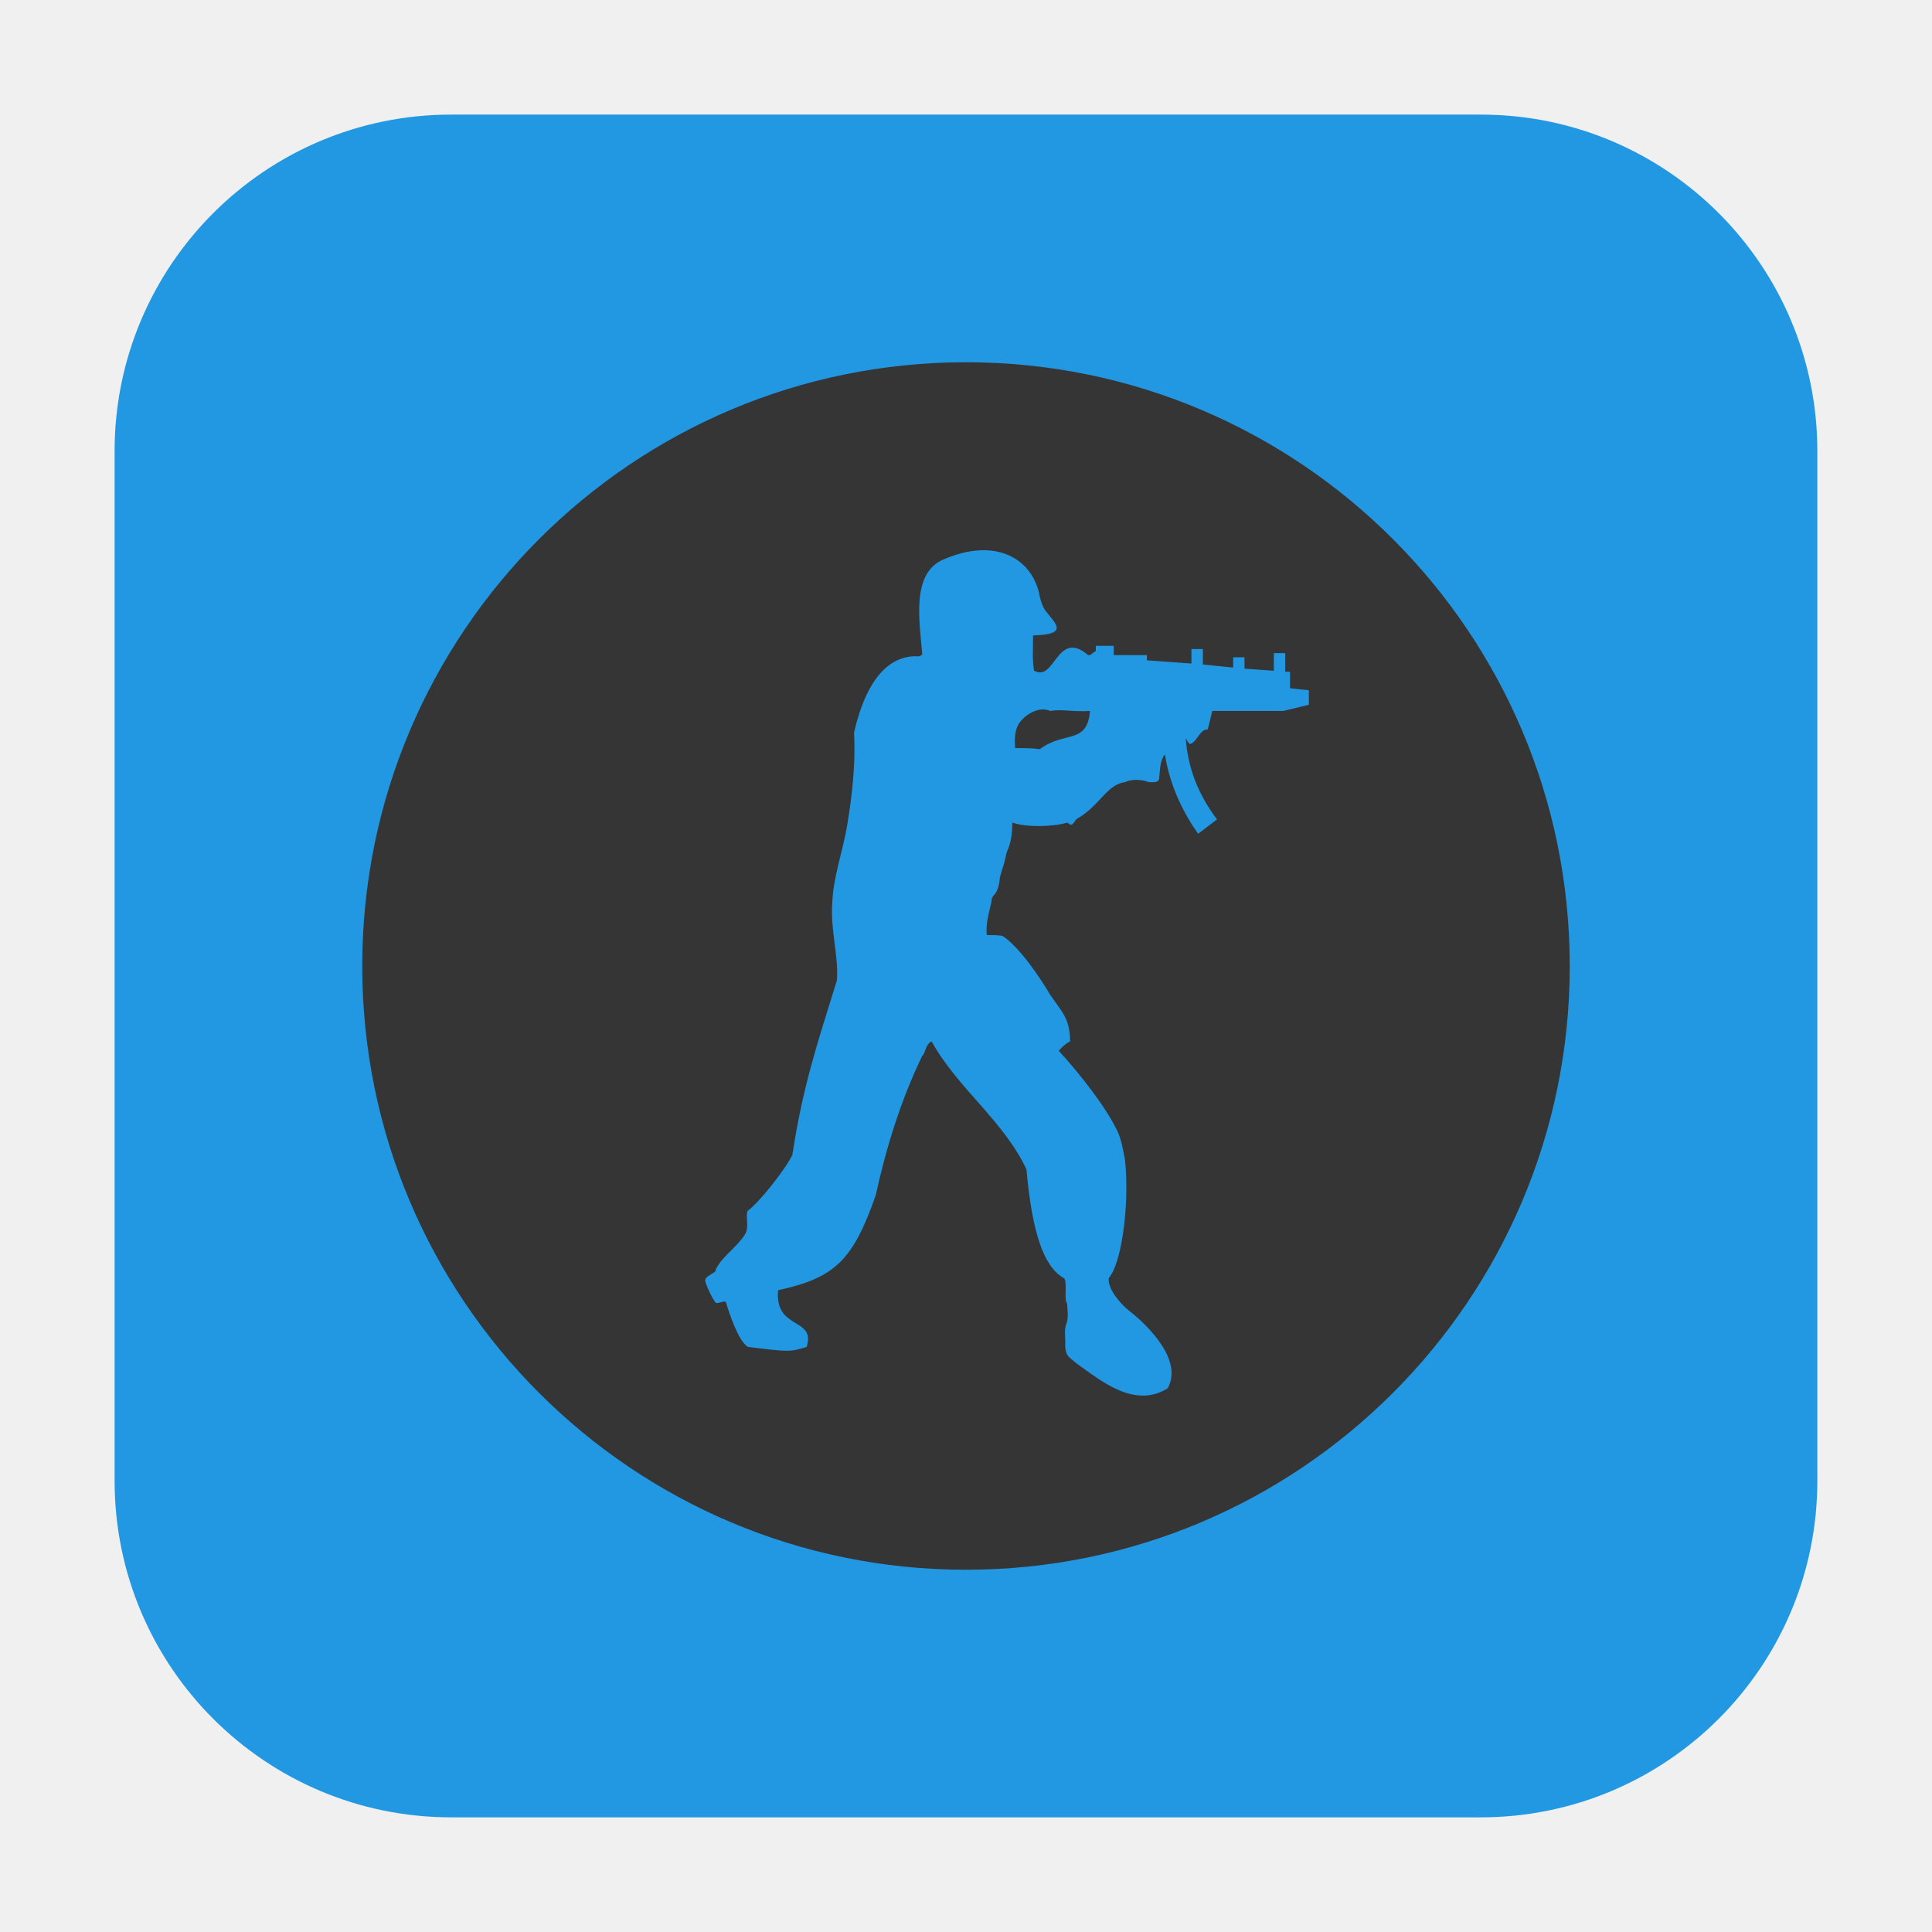
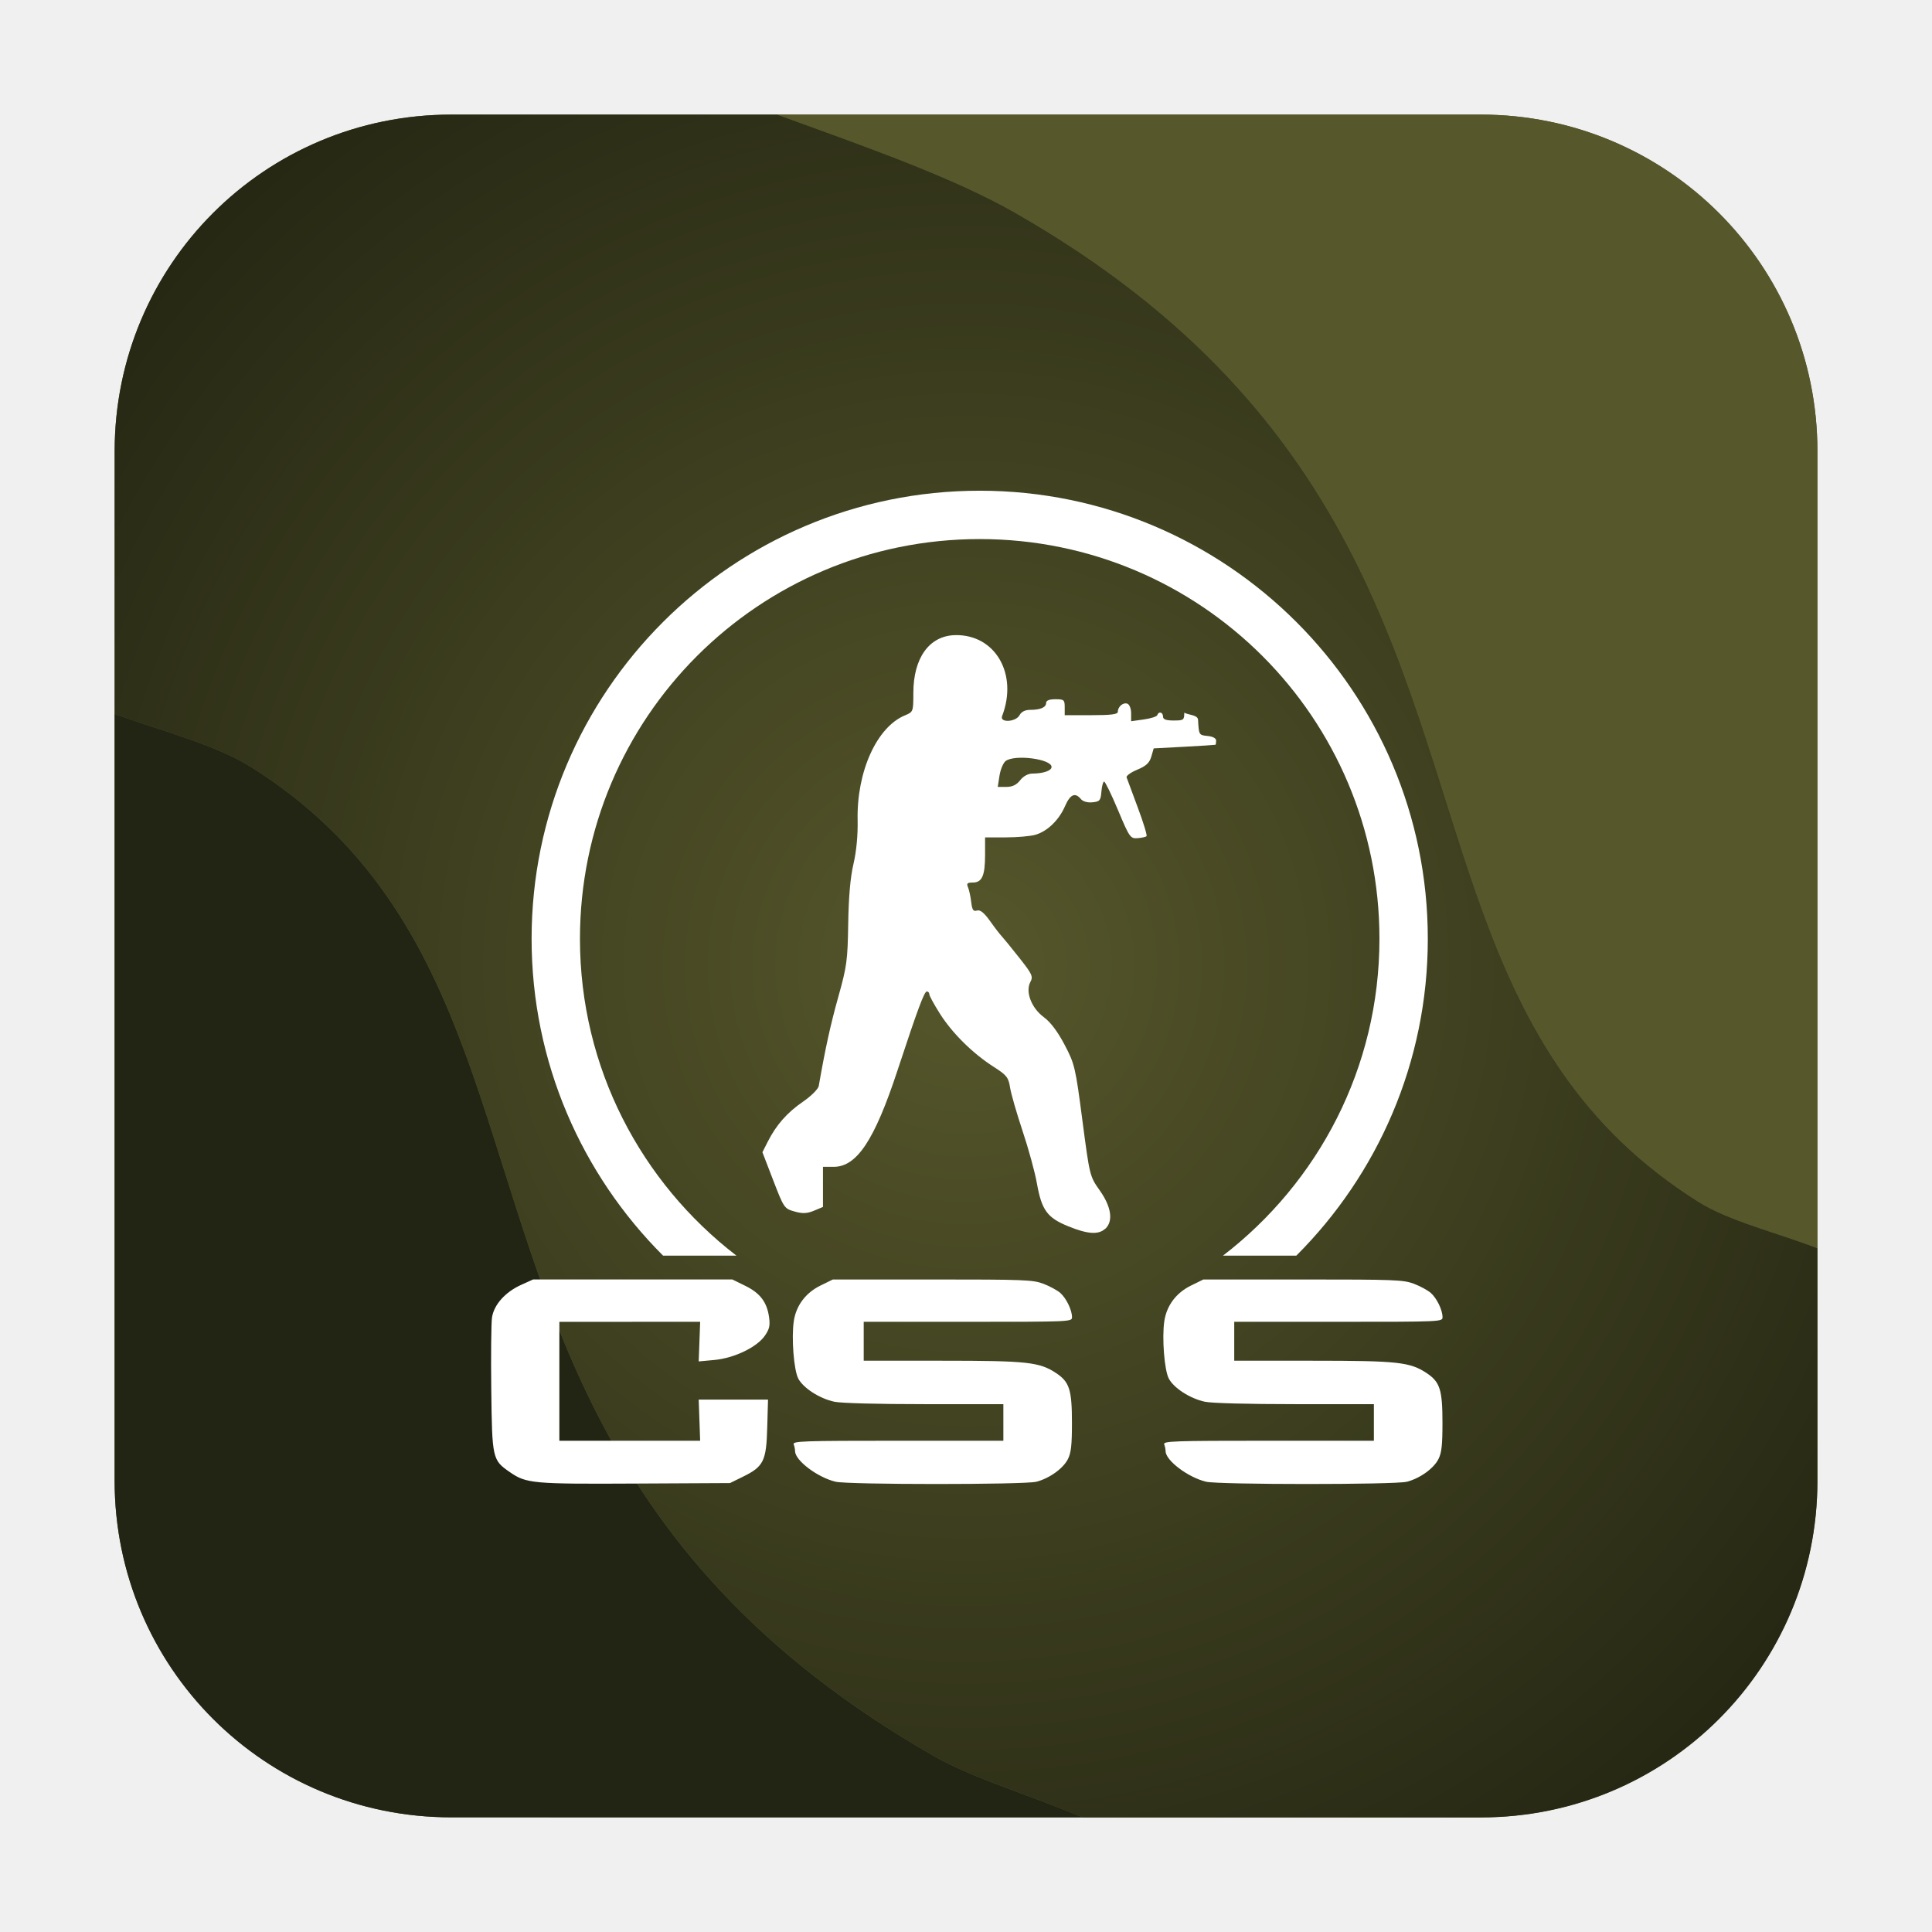
- <svg xmlns="http://www.w3.org/2000/svg" height="32" width="32" version="1" id="svg16">
-   <defs id="defs20" />
-   <rect style="opacity:1;fill:#2298e2;fill-opacity:1;fill-rule:evenodd;stroke:none;stroke-width:1.035;stroke-linecap:round;stroke-linejoin:bevel;stroke-miterlimit:4;stroke-dasharray:none;stroke-dashoffset:0;stroke-opacity:1" id="rect4497-3" width="28.203" height="28.203" x="1.898" y="1.898" ry="5.575" />
-   <path style="fill:#353535" d="M 16,6 A 10,10 0 0 0 6,16 10,10 0 0 0 16,26 10,10 0 0 0 26,16 10,10 0 0 0 16,6 Z m 0.221,3.115 c 0.527,-0.029 0.881,0.271 0.986,0.693 0.015,0.085 0.047,0.221 0.109,0.307 0.172,0.222 0.392,0.393 -0.205,0.41 0,0.222 -0.016,0.394 0.016,0.582 0.346,0.205 0.377,-0.7 0.896,-0.256 h 0.031 c 0.031,-0.017 0.063,-0.052 0.096,-0.068 v -0.086 h 0.297 v 0.154 h 0.549 v 0.002 0.084 l 0.738,0.053 V 10.75 h 0.189 v 0.256 l 0.502,0.051 v -0.17 h 0.188 v 0.188 l 0.486,0.035 V 10.818 h 0.188 v 0.309 h 0.08 v 0.273 l 0.312,0.033 v 0.24 l -0.422,0.102 h -1.178 c -0.031,0.12 -0.063,0.274 -0.078,0.309 -0.126,-0.017 -0.189,0.238 -0.299,0.238 -0.031,-0.034 -0.047,-0.067 -0.062,-0.102 0.032,0.513 0.22,0.958 0.518,1.352 l -0.314,0.238 c -0.314,-0.445 -0.487,-0.906 -0.549,-1.316 -0.079,0.103 -0.078,0.221 -0.094,0.375 0,0.103 -0.079,0.086 -0.174,0.086 -0.234,-0.086 -0.393,0 -0.393,0 -0.298,0.034 -0.424,0.394 -0.785,0.6 -0.047,0.017 -0.062,0.119 -0.125,0.102 l -0.047,-0.033 c -0.205,0.068 -0.676,0.086 -0.91,0 0,0.222 -0.032,0.359 -0.094,0.496 -0.063,0.291 -0.032,0.12 -0.111,0.41 -0.031,0.342 -0.141,0.256 -0.141,0.41 -0.047,0.205 -0.094,0.359 -0.078,0.547 0.267,0 0.266,0.018 0.266,0.018 0.268,0.171 0.629,0.701 0.787,0.975 0.188,0.273 0.328,0.394 0.328,0.77 -0.078,0.034 -0.141,0.103 -0.188,0.154 0.361,0.393 0.785,0.939 0.973,1.332 0.063,0.137 0.094,0.31 0.125,0.48 0.079,0.752 -0.063,1.727 -0.268,1.949 -0.031,0.171 0.191,0.427 0.316,0.529 0.377,0.291 0.909,0.856 0.658,1.301 -0.549,0.342 -1.1,-0.122 -1.508,-0.412 -0.141,-0.119 -0.172,-0.119 -0.188,-0.273 v -0.102 c 0,-0.085 -0.017,-0.188 0.016,-0.273 0.047,-0.12 0.016,-0.239 0.016,-0.342 -0.063,-0.068 0.016,-0.394 -0.062,-0.428 -0.329,-0.188 -0.519,-0.754 -0.613,-1.797 -0.376,-0.804 -1.147,-1.35 -1.57,-2.119 -0.11,0.052 -0.094,0.187 -0.156,0.238 -0.361,0.752 -0.597,1.522 -0.77,2.309 -0.377,1.077 -0.674,1.369 -1.617,1.574 -0.062,0.667 0.629,0.443 0.473,0.939 -0.282,0.085 -0.283,0.085 -0.975,0 -0.157,-0.103 -0.298,-0.53 -0.361,-0.734 0,-0.052 -0.156,0.034 -0.172,0 -0.047,-0.052 -0.156,-0.274 -0.172,-0.359 -0.017,-0.086 0.203,-0.136 0.172,-0.188 0.126,-0.24 0.345,-0.36 0.486,-0.582 0.078,-0.119 2.55e-4,-0.307 0.047,-0.393 0.173,-0.12 0.613,-0.667 0.738,-0.924 0.172,-1.129 0.408,-1.83 0.738,-2.891 0.031,-0.376 -0.109,-0.855 -0.078,-1.266 0.016,-0.462 0.171,-0.838 0.25,-1.316 0.079,-0.478 0.142,-1.025 0.111,-1.521 0.126,-0.547 0.391,-1.231 0.988,-1.266 0.047,0 0.111,0.016 0.143,-0.035 -0.047,-0.547 -0.189,-1.35 0.361,-1.572 0.212,-0.09 0.406,-0.137 0.582,-0.146 z M 17.277,11.75 c -0.075,-3e-5 -0.181,0.026 -0.307,0.129 -0.062,0.068 -0.187,0.135 -0.156,0.512 0.172,0 0.298,7.28e-4 0.408,0.018 0.408,-0.308 0.784,-0.069 0.832,-0.633 -0.299,0.017 -0.47,-0.035 -0.658,0 0,0 -0.044,-0.025 -0.119,-0.025 z" id="circle10-3" />
+ <svg xmlns="http://www.w3.org/2000/svg" xmlns:xlink="http://www.w3.org/1999/xlink" height="32" width="32" version="1" id="svg16">
+   <defs id="defs20">
+     <radialGradient xlink:href="#linearGradient4534" id="radialGradient4567" gradientUnits="userSpaceOnUse" gradientTransform="matrix(1.555406,0,0,1.555406,-67.30657,0.6263953)" cx="24.392" cy="16.559" fx="24.392" fy="16.559" r="14.102" />
+     <linearGradient id="linearGradient4534">
+       <stop style="stop-color:#56572b;stop-opacity:1;" offset="0" id="stop4530" />
+       <stop style="stop-color:#1a1c0e;stop-opacity:1" offset="1" id="stop4532" />
+     </linearGradient>
+   </defs>
+   <g id="g4540" transform="translate(45.3675,-10.38326)">
+     <rect ry="5.575" y="12.281" x="-43.469" height="28.203" width="28.203" id="rect4497-3" style="opacity:1;fill:#56572b;fill-opacity:1;fill-rule:evenodd;stroke:none;stroke-width:1.035;stroke-linecap:round;stroke-linejoin:bevel;stroke-miterlimit:4;stroke-dasharray:none;stroke-dashoffset:0;stroke-opacity:1" />
+     <path id="path4565-3" d="m -27.436,40.485 c -0.792,-0.342 -1.8,-0.638 -2.451,-1.01 -1.488,-0.849 -2.633,-1.769 -3.533,-2.729 -0.901,-0.96 -1.556,-1.959 -2.07,-2.969 -0.514,-1.01 -0.885,-2.031 -1.213,-3.031 -0.328,-1 -0.614,-1.981 -0.957,-2.912 -0.343,-0.931 -0.744,-1.812 -1.303,-2.613 -0.559,-0.802 -1.276,-1.525 -2.252,-2.137 -0.578,-0.363 -1.473,-0.595 -2.254,-0.875 v 12.699 c 0,3.089 2.486,5.576 5.574,5.576 z" style="opacity:1;fill:#222514;fill-opacity:1;fill-rule:evenodd;stroke:none;stroke-width:1.035;stroke-linecap:round;stroke-linejoin:bevel;stroke-miterlimit:4;stroke-dasharray:none;stroke-dashoffset:0;stroke-opacity:1" />
+     <path id="path4570-6" d="m -32.492,12.282 h -5.402 c -3.089,0 -5.574,2.486 -5.574,5.574 v 4.354 c 0.781,0.28 1.676,0.512 2.254,0.875 0.976,0.612 1.693,1.335 2.252,2.137 0.559,0.802 0.96,1.682 1.303,2.613 0.343,0.931 0.629,1.912 0.957,2.912 0.328,1 0.699,2.021 1.213,3.031 0.514,1.01 1.17,2.009 2.07,2.969 0.901,0.96 2.045,1.879 3.533,2.729 0.652,0.372 1.659,0.667 2.451,1.01 h 6.594 c 3.089,0 5.576,-2.488 5.576,-5.576 v -3.852 c -0.657,-0.254 -1.462,-0.449 -1.967,-0.766 -0.976,-0.612 -1.693,-1.333 -2.252,-2.135 -0.559,-0.802 -0.96,-1.682 -1.303,-2.613 -0.343,-0.931 -0.629,-1.912 -0.957,-2.912 -0.328,-1 -0.699,-2.021 -1.213,-3.031 -0.514,-1.01 -1.172,-2.009 -2.072,-2.969 -0.901,-0.96 -2.045,-1.879 -3.533,-2.729 -1.045,-0.596 -2.511,-1.104 -3.93,-1.621 z" style="opacity:1;fill:url(#radialGradient4567);fill-opacity:1;fill-rule:evenodd;stroke:none;stroke-width:1.035;stroke-linecap:round;stroke-linejoin:bevel;stroke-miterlimit:4;stroke-dasharray:none;stroke-dashoffset:0;stroke-opacity:1" />
+     <path id="rect4497-3-3-7" d="m -32.492,12.282 c 1.419,0.517 2.885,1.025 3.93,1.621 1.488,0.849 2.633,1.769 3.533,2.729 0.901,0.96 1.558,1.959 2.072,2.969 0.514,1.01 0.885,2.031 1.213,3.031 0.328,1 0.614,1.981 0.957,2.912 0.343,0.931 0.744,1.812 1.303,2.613 0.559,0.802 1.276,1.523 2.252,2.135 0.505,0.317 1.31,0.512 1.967,0.766 V 17.856 c 0,-3.089 -2.488,-5.574 -5.576,-5.574 z" style="opacity:1;fill:#56572b;fill-opacity:1;fill-rule:evenodd;stroke:none;stroke-width:1.035;stroke-linecap:round;stroke-linejoin:bevel;stroke-miterlimit:4;stroke-dasharray:none;stroke-dashoffset:0;stroke-opacity:1" />
+     <g transform="translate(-3.33549,20.28395)" id="g4583">
+       <g id="g4564" transform="translate(0.9078014,-17.31991)">
+         <path id="path4496-3" d="m -30.634,31.878 c 0.342,-0.168 0.387,-0.259 0.402,-0.813 l 0.013,-0.464 h -0.574 -0.574 l 0.012,0.341 0.012,0.341 -1.166,-7.5e-5 -1.166,-9.9e-5 v -0.985 -0.985 l 1.166,-7.6e-5 1.166,-7.6e-5 -0.012,0.328 -0.012,0.328 0.259,-0.024 c 0.329,-0.03 0.709,-0.213 0.839,-0.405 0.073,-0.108 0.086,-0.163 0.068,-0.299 -0.034,-0.252 -0.147,-0.403 -0.394,-0.524 l -0.216,-0.106 h -1.649 -1.649 l -0.199,0.09 c -0.264,0.119 -0.452,0.33 -0.483,0.542 -0.013,0.09 -0.019,0.625 -0.012,1.187 0.014,1.15 0.018,1.172 0.307,1.372 0.273,0.189 0.376,0.199 2.074,0.19 l 1.573,-0.008 z m 4.855,0.085 c 0.219,-0.056 0.449,-0.22 0.528,-0.378 0.052,-0.104 0.066,-0.23 0.066,-0.597 7.5e-5,-0.551 -0.041,-0.679 -0.262,-0.826 -0.277,-0.183 -0.473,-0.205 -1.889,-0.205 l -1.298,-6e-4 v -0.322 -0.322 h 1.725 c 1.708,0 1.725,-7.42e-4 1.725,-0.077 0,-0.118 -0.094,-0.312 -0.194,-0.401 -0.05,-0.044 -0.175,-0.112 -0.28,-0.152 -0.175,-0.066 -0.316,-0.071 -1.838,-0.071 h -1.649 l -0.208,0.102 c -0.243,0.12 -0.4,0.329 -0.439,0.587 -0.041,0.275 3.53e-4,0.812 0.074,0.952 0.083,0.158 0.354,0.332 0.598,0.384 0.112,0.024 0.715,0.04 1.493,0.04 h 1.306 v 0.303 0.303 h -1.748 c -1.578,0 -1.745,0.006 -1.725,0.06 0.013,0.033 0.023,0.084 0.023,0.112 0,0.155 0.373,0.436 0.672,0.507 0.21,0.05 3.125,0.05 3.319,8.13e-4 z" style="fill:#ffffff;stroke-width:1" />
+         <path id="path4496-6" d="m -19.642,31.963 c 0.219,-0.056 0.449,-0.22 0.528,-0.378 0.052,-0.104 0.066,-0.23 0.066,-0.597 7.5e-5,-0.551 -0.041,-0.679 -0.262,-0.826 -0.277,-0.183 -0.473,-0.205 -1.889,-0.205 l -1.298,-6e-4 v -0.322 -0.322 h 1.725 c 1.708,0 1.725,-7.42e-4 1.725,-0.077 0,-0.118 -0.094,-0.312 -0.194,-0.401 -0.05,-0.044 -0.175,-0.112 -0.28,-0.152 -0.175,-0.066 -0.316,-0.071 -1.838,-0.071 h -1.649 l -0.208,0.102 c -0.243,0.12 -0.4,0.329 -0.439,0.587 -0.041,0.275 3.53e-4,0.812 0.074,0.952 0.083,0.158 0.354,0.332 0.598,0.384 0.112,0.024 0.715,0.04 1.493,0.04 h 1.306 v 0.303 0.303 h -1.748 c -1.578,0 -1.745,0.006 -1.725,0.06 0.013,0.033 0.023,0.084 0.023,0.112 0,0.155 0.373,0.436 0.672,0.507 0.21,0.05 3.125,0.05 3.319,8.13e-4 z" style="fill:#ffffff;stroke-width:1" />
+       </g>
+       <path style="color:#000000;font-style:normal;font-variant:normal;font-weight:normal;font-stretch:normal;font-size:medium;line-height:normal;font-family:sans-serif;font-variant-ligatures:normal;font-variant-position:normal;font-variant-caps:normal;font-variant-numeric:normal;font-variant-alternates:normal;font-feature-settings:normal;text-indent:0;text-align:start;text-decoration:none;text-decoration-line:none;text-decoration-style:solid;text-decoration-color:#000000;letter-spacing:normal;word-spacing:normal;text-transform:none;writing-mode:lr-tb;direction:ltr;text-orientation:mixed;dominant-baseline:auto;baseline-shift:baseline;text-anchor:start;white-space:normal;shape-padding:0;clip-rule:nonzero;display:inline;overflow:visible;visibility:visible;opacity:1;isolation:auto;mix-blend-mode:normal;color-interpolation:sRGB;color-interpolation-filters:linearRGB;solid-color:#000000;solid-opacity:1;vector-effect:none;fill:#ffffff;fill-opacity:1;fill-rule:nonzero;stroke:none;stroke-width:0.8;stroke-linecap:round;stroke-linejoin:bevel;stroke-miterlimit:4;stroke-dasharray:none;stroke-dashoffset:0;stroke-opacity:1;color-rendering:auto;image-rendering:auto;shape-rendering:auto;text-rendering:auto;enable-background:accumulate" d="m -25.805,-1.773 c -4.094,0 -7.422,3.328 -7.422,7.422 0,2.048 0.833,3.904 2.178,5.248 h 1.215 c -1.574,-1.21 -2.592,-3.106 -2.592,-5.248 0,-3.661 2.96,-6.621 6.621,-6.621 3.661,0 6.621,2.96 6.621,6.621 0,2.142 -1.018,4.038 -2.592,5.248 h 1.215 c 1.345,-1.344 2.178,-3.2 2.178,-5.248 0,-4.094 -3.328,-7.422 -7.422,-7.422 z" id="path4545" />
+       <path style="fill:#ffffff;stroke-width:1" d="m -23.727,10.454 c 0.137,-0.124 0.104,-0.363 -0.088,-0.635 -0.168,-0.237 -0.168,-0.241 -0.289,-1.161 -0.115,-0.882 -0.128,-0.937 -0.295,-1.254 -0.114,-0.217 -0.233,-0.376 -0.344,-0.457 -0.206,-0.152 -0.309,-0.422 -0.223,-0.583 0.049,-0.091 0.031,-0.129 -0.183,-0.4 -0.13,-0.165 -0.261,-0.325 -0.29,-0.356 -0.03,-0.031 -0.118,-0.145 -0.195,-0.254 -0.1,-0.139 -0.164,-0.19 -0.217,-0.173 -0.06,0.019 -0.079,-0.01 -0.095,-0.143 -0.011,-0.092 -0.035,-0.201 -0.053,-0.244 -0.027,-0.062 -0.012,-0.077 0.079,-0.077 0.154,0 0.204,-0.113 0.204,-0.459 v -0.289 h 0.341 c 0.188,0 0.409,-0.019 0.492,-0.043 0.198,-0.057 0.39,-0.242 0.491,-0.474 0.085,-0.196 0.167,-0.233 0.262,-0.119 0.034,0.042 0.11,0.063 0.192,0.055 0.122,-0.012 0.137,-0.03 0.149,-0.178 0.007,-0.091 0.028,-0.165 0.045,-0.165 0.017,0 0.121,0.213 0.23,0.473 0.189,0.451 0.205,0.473 0.323,0.464 0.069,-0.005 0.136,-0.02 0.149,-0.033 0.013,-0.013 -0.052,-0.227 -0.145,-0.475 -0.093,-0.248 -0.176,-0.472 -0.185,-0.499 -0.009,-0.026 0.07,-0.083 0.176,-0.127 0.147,-0.061 0.202,-0.112 0.233,-0.216 l 0.04,-0.137 0.506,-0.027 c 0.278,-0.015 0.511,-0.03 0.517,-0.033 0.006,-0.003 0.011,-0.034 0.011,-0.069 0,-0.039 -0.054,-0.068 -0.143,-0.077 -0.141,-0.014 -0.143,-0.017 -0.156,-0.263 -0.001,-0.087 -0.153,-0.082 -0.229,-0.122 0,0.122 -0.011,0.129 -0.176,0.129 -0.127,0 -0.176,-0.018 -0.176,-0.066 0,-0.073 -0.072,-0.091 -0.095,-0.023 -0.008,0.024 -0.109,0.056 -0.224,0.072 l -0.209,0.029 v -0.133 c 0,-0.073 -0.027,-0.144 -0.061,-0.157 -0.07,-0.027 -0.159,0.048 -0.159,0.133 0,0.043 -0.108,0.057 -0.44,0.057 h -0.44 v -0.132 c 0,-0.122 -0.012,-0.132 -0.154,-0.132 -0.102,0 -0.154,0.021 -0.154,0.061 0,0.074 -0.095,0.115 -0.266,0.115 -0.082,0 -0.144,0.031 -0.174,0.088 -0.062,0.115 -0.333,0.129 -0.289,0.015 0.268,-0.698 -0.115,-1.356 -0.779,-1.341 -0.426,0.01 -0.691,0.376 -0.691,0.958 -4.11e-4,0.311 -0.002,0.314 -0.141,0.372 -0.465,0.193 -0.799,0.931 -0.782,1.732 0.005,0.254 -0.02,0.519 -0.069,0.729 -0.052,0.221 -0.08,0.547 -0.087,0.99 -0.009,0.604 -0.023,0.707 -0.164,1.21 -0.129,0.46 -0.216,0.857 -0.324,1.477 -0.009,0.05 -0.125,0.166 -0.26,0.259 -0.265,0.182 -0.443,0.385 -0.584,0.662 l -0.089,0.176 0.161,0.418 c 0.2,0.52 0.196,0.515 0.388,0.568 0.119,0.033 0.196,0.028 0.306,-0.018 l 0.148,-0.062 V 9.759 9.426 h 0.176 c 0.385,0 0.677,-0.44 1.057,-1.593 0.341,-1.034 0.445,-1.312 0.488,-1.312 0.022,0 0.04,0.02 0.04,0.045 0,0.025 0.079,0.17 0.176,0.323 0.203,0.322 0.543,0.658 0.89,0.88 0.217,0.139 0.246,0.175 0.272,0.345 0.017,0.104 0.11,0.427 0.207,0.718 0.097,0.29 0.205,0.682 0.238,0.871 0.079,0.44 0.17,0.565 0.515,0.706 0.323,0.132 0.502,0.145 0.613,0.044 z M -25.477,2.946 c 0.016,-0.103 0.062,-0.212 0.102,-0.242 0.15,-0.113 0.76,-0.034 0.76,0.098 0,0.062 -0.134,0.109 -0.316,0.11 -0.073,3.52e-4 -0.151,0.043 -0.204,0.111 -0.06,0.077 -0.129,0.11 -0.229,0.11 h -0.142 z" id="path4496-3-7" />
+     </g>
+   </g>
</svg>
